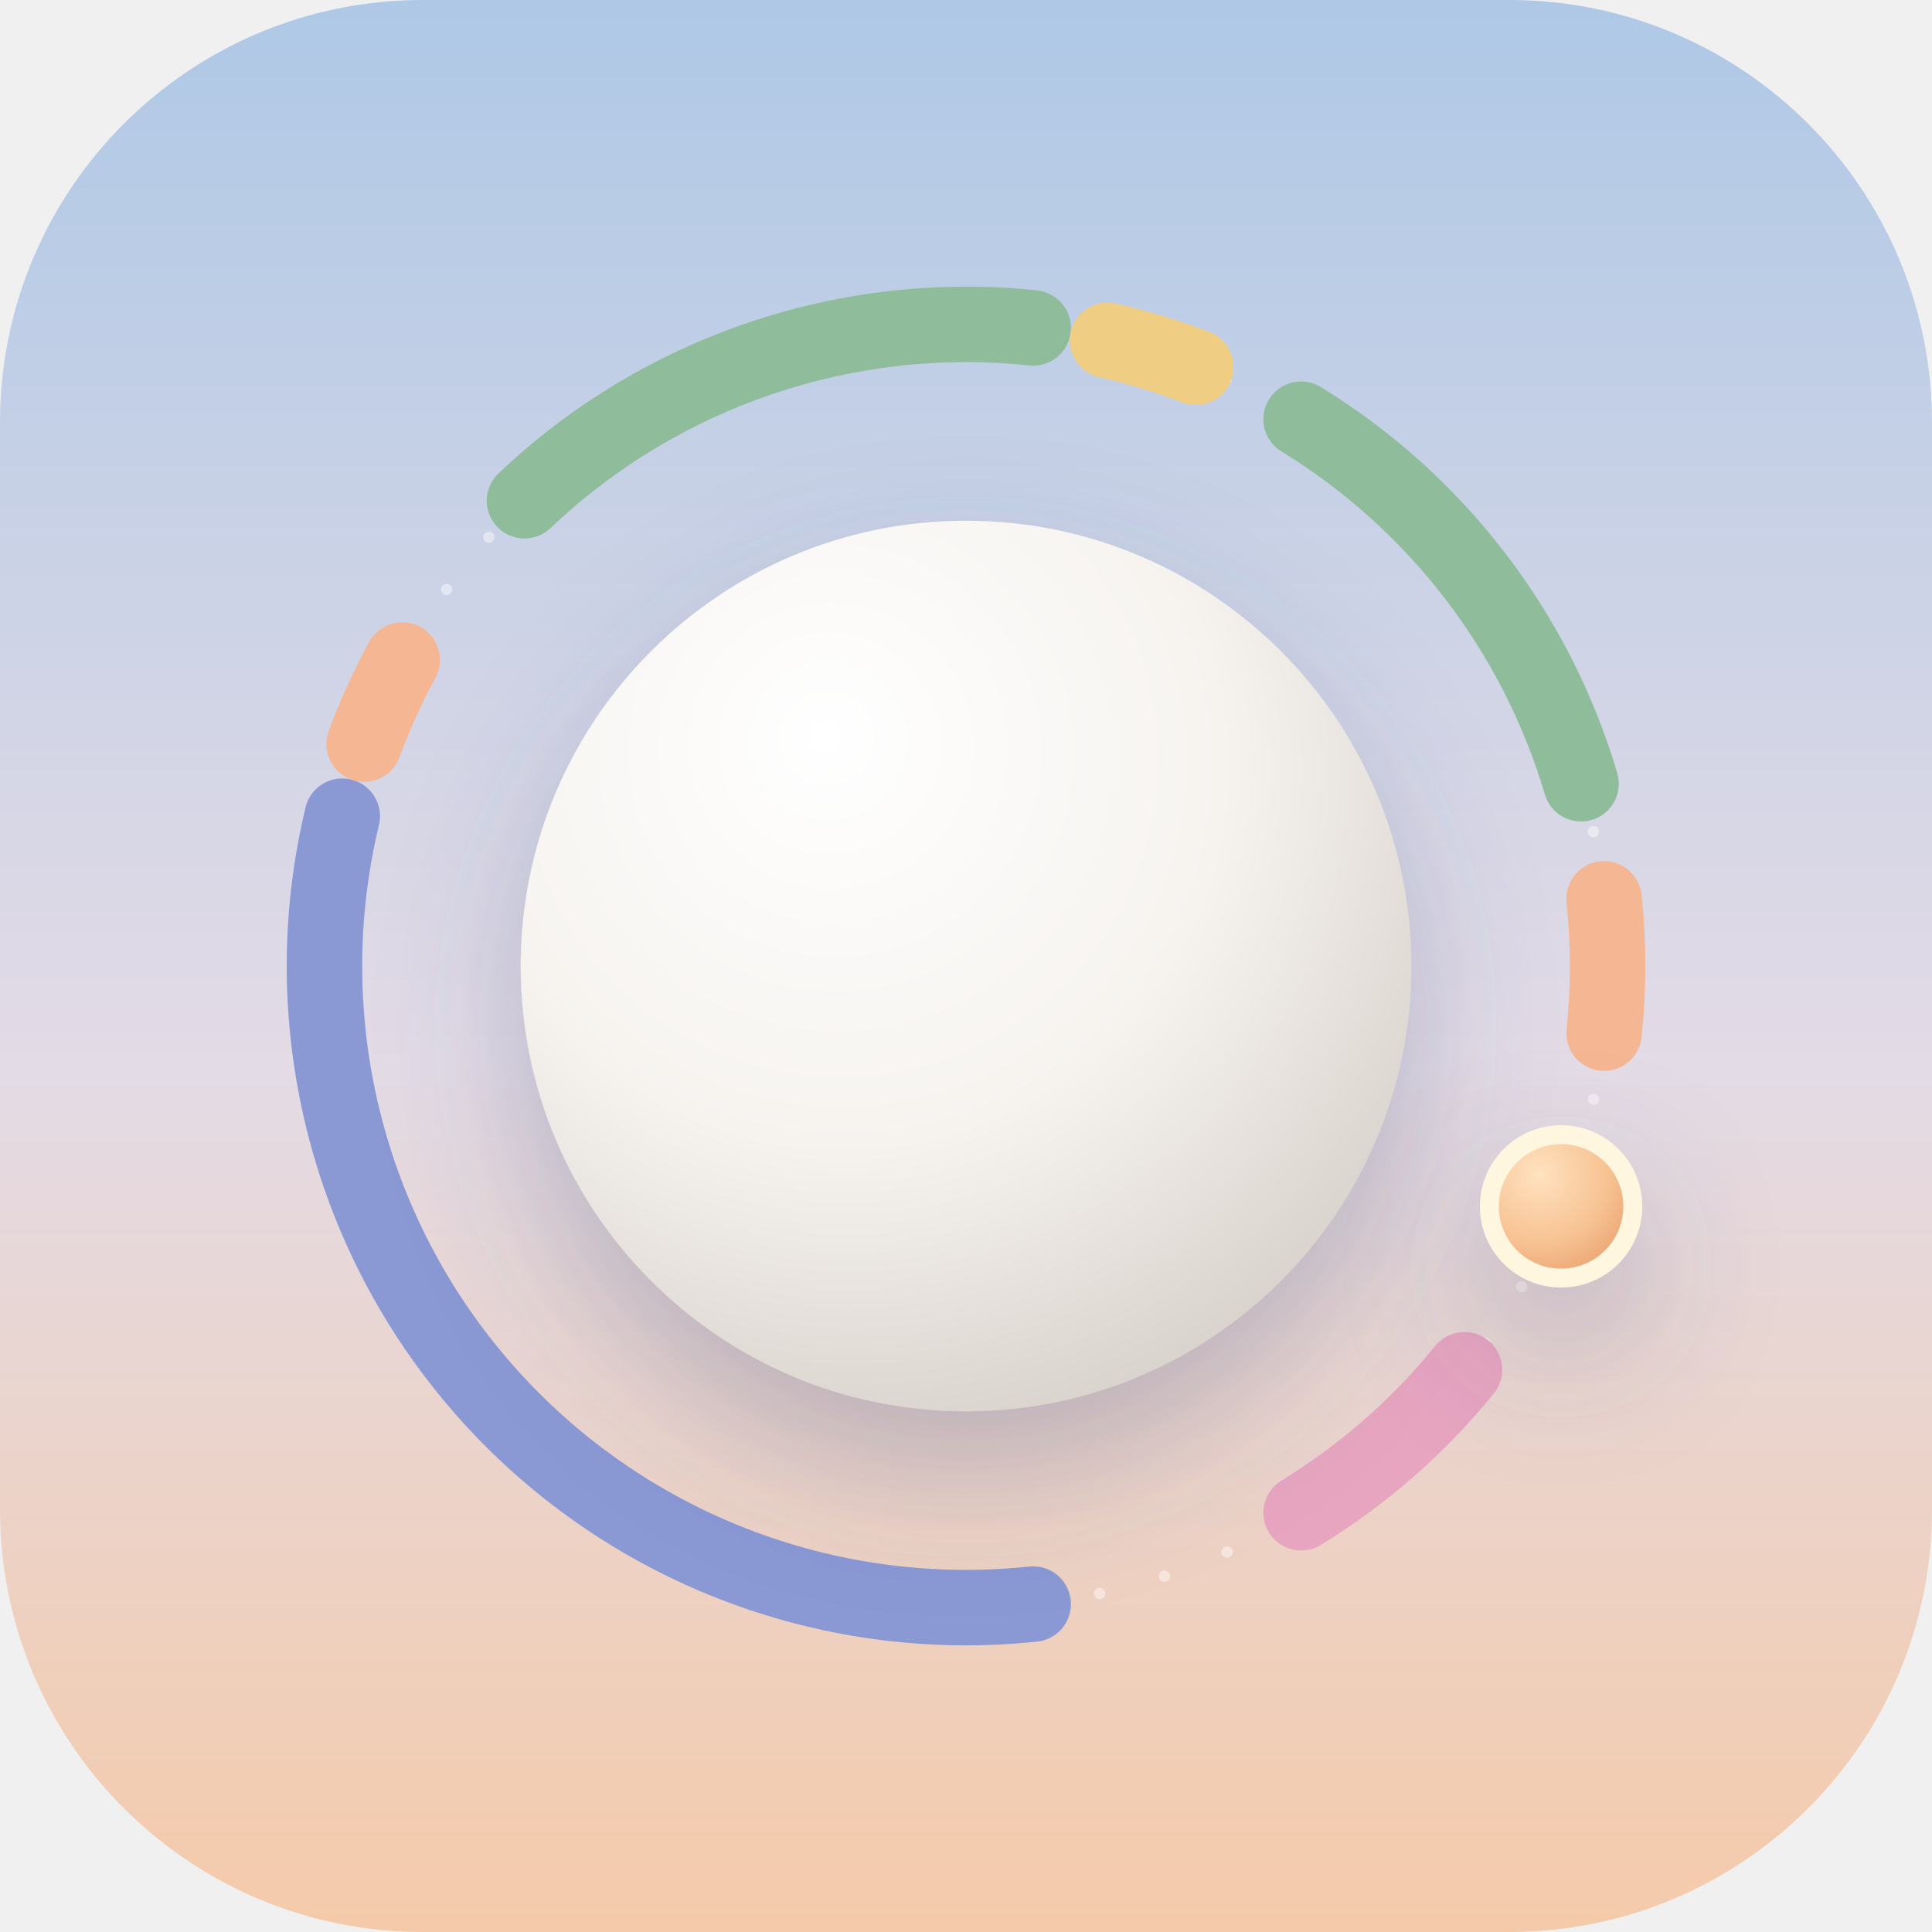
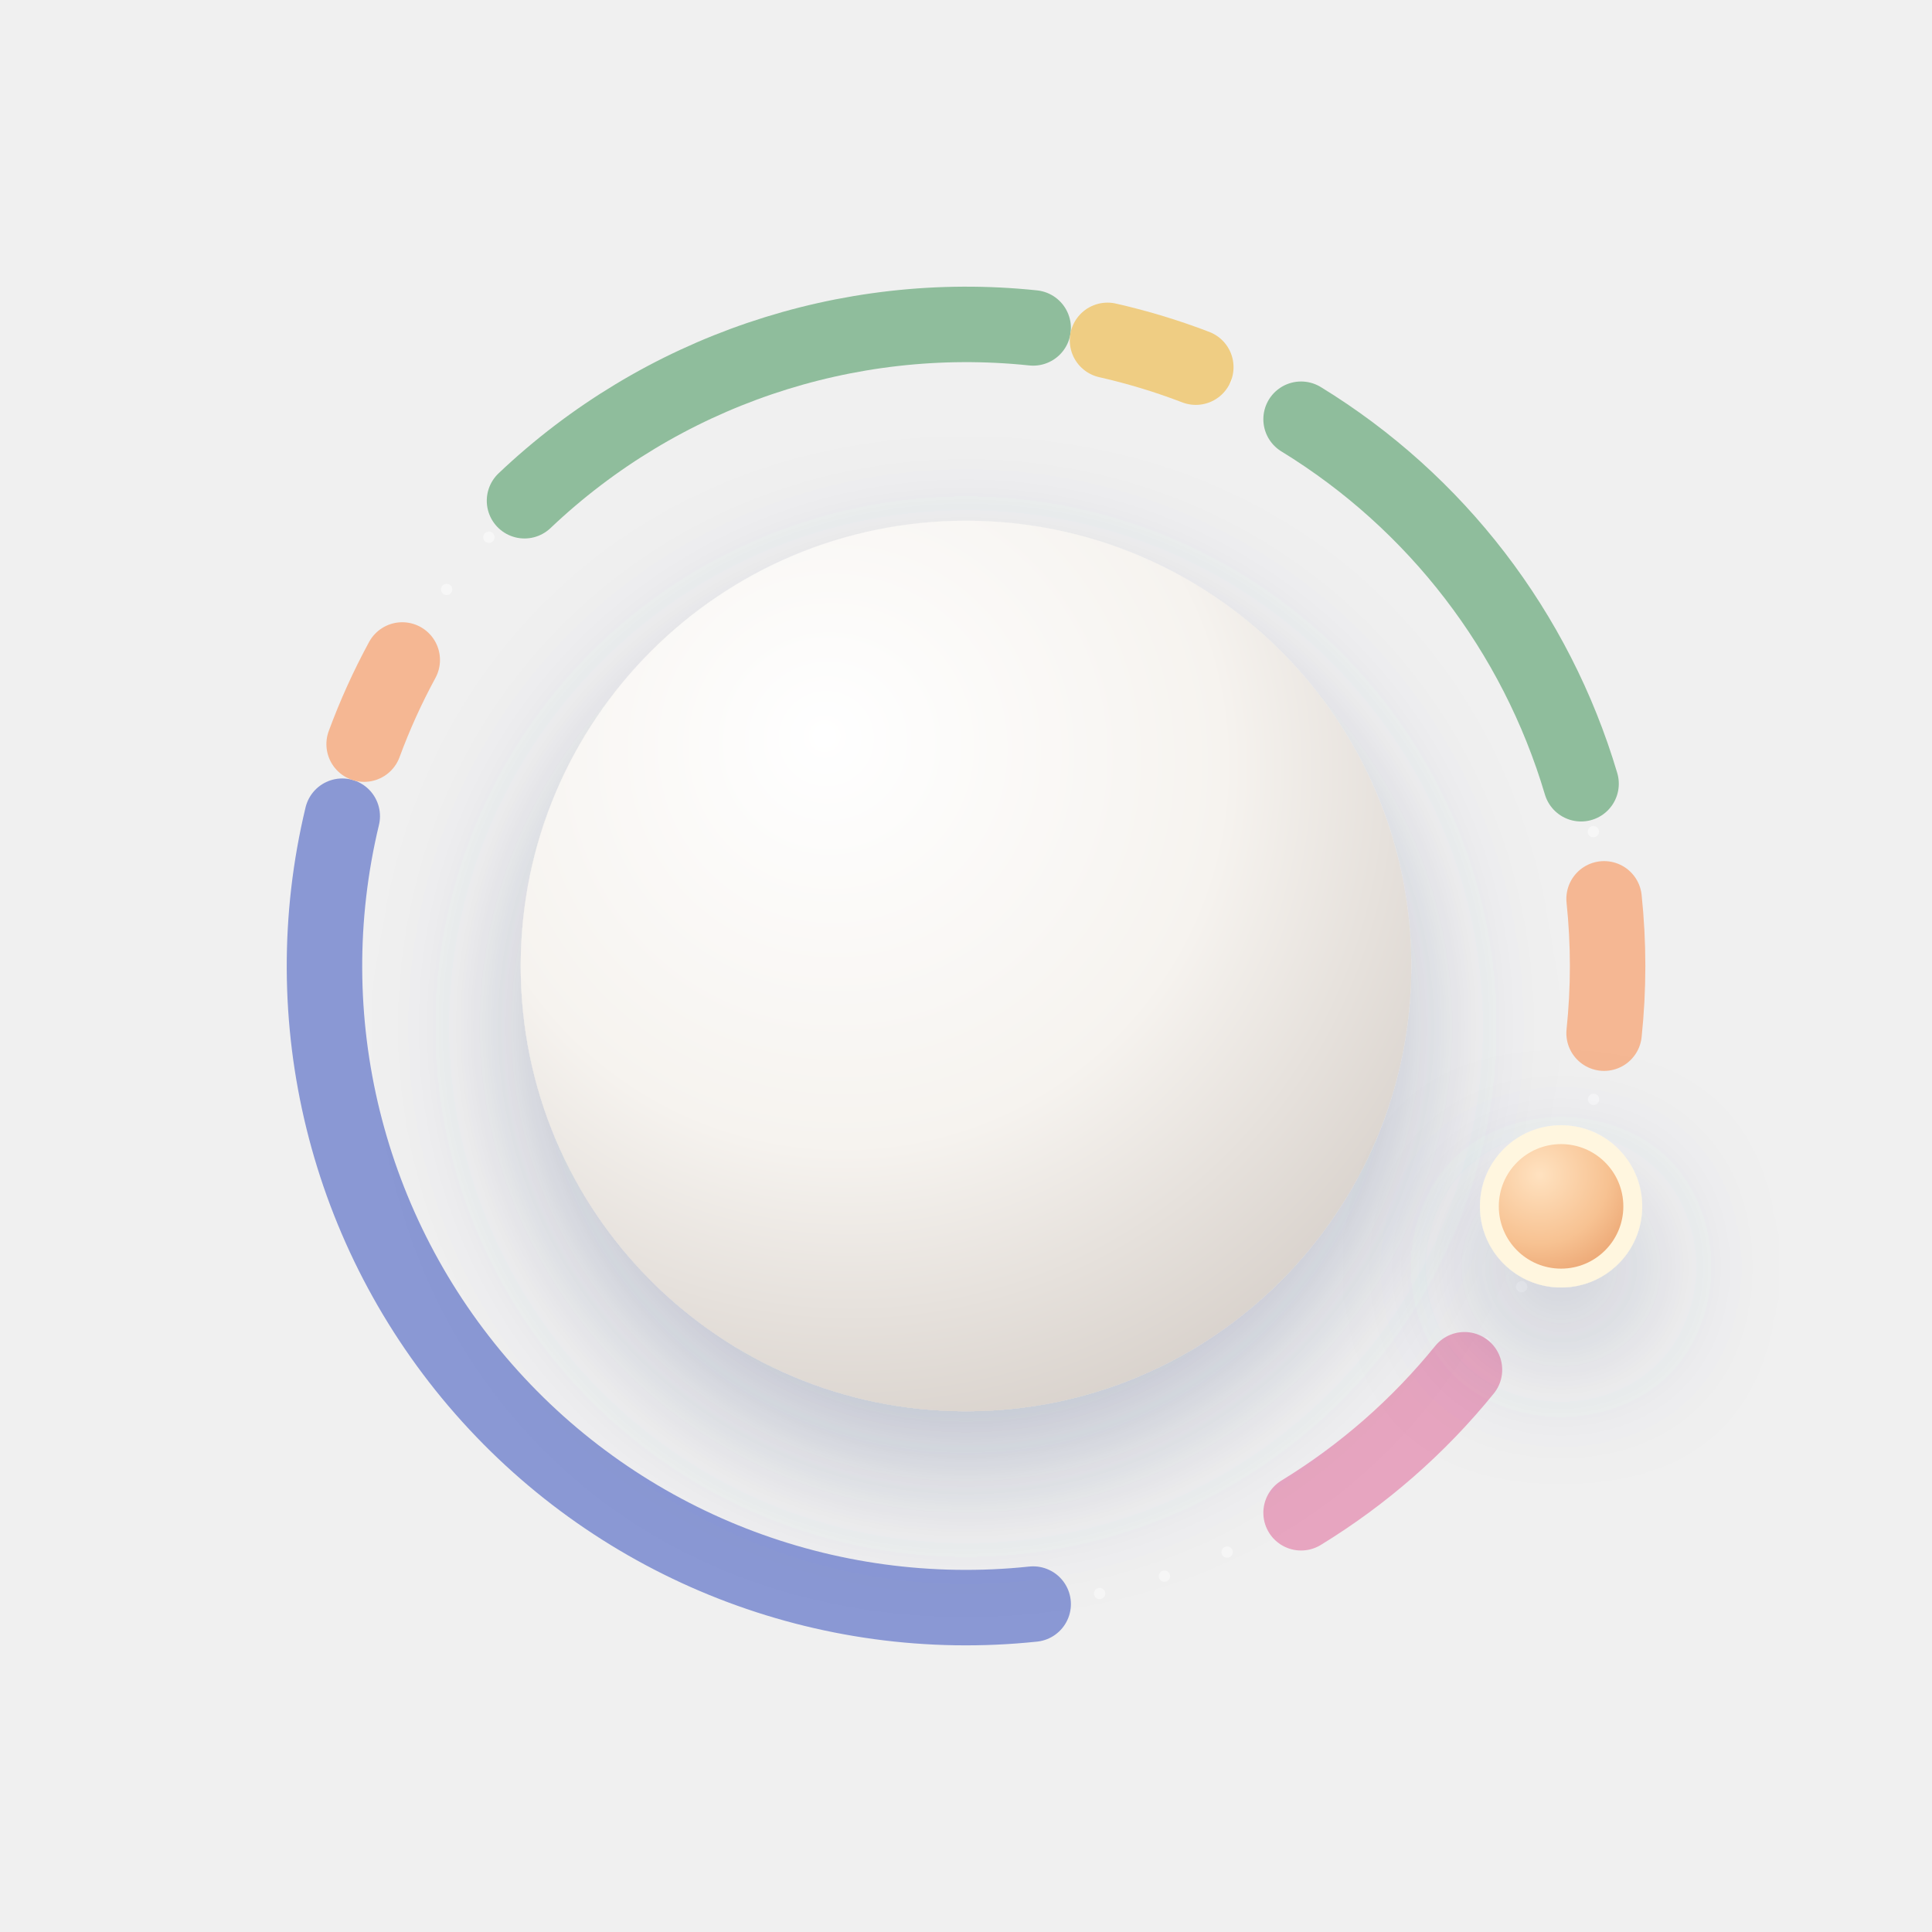
<svg xmlns="http://www.w3.org/2000/svg" viewBox="0 0 512 512" role="img" aria-labelledby="title">
  <defs>
    <linearGradient id="sky" x1="0" y1="0" x2="0" y2="1">
      <stop offset="0" stop-color="#aec8e6" />
      <stop offset=".55" stop-color="#e3dbe6" />
      <stop offset="1" stop-color="#f5caa9" />
    </linearGradient>
    <radialGradient id="orb" cx="38%" cy="30%" r="78%" fx="34%" fy="24%">
      <stop offset="0" stop-color="#ffffff" />
      <stop offset=".55" stop-color="#f6f3ef" />
      <stop offset="1" stop-color="#d6cfc9" />
    </radialGradient>
    <radialGradient id="sat" cx="35%" cy="28%" r="80%">
      <stop offset="0" stop-color="#ffe2c0" />
      <stop offset=".6" stop-color="#f7c292" />
      <stop offset="1" stop-color="#e9a06d" />
    </radialGradient>
    <filter id="sh" filterUnits="userSpaceOnUse" x="0" y="0" width="512" height="512">
      <feDropShadow dx="0" dy="16" stdDeviation="18" flood-color="#46557f" flood-opacity=".28" />
    </filter>
  </defs>
-   <rect width="512" height="512" rx="112" fill="url(#sky)" />
  <g transform="translate(256 256) scale(1) translate(-256 -256)">
    <circle cx="256" cy="256" r="170" fill="none" stroke="#ffffff" stroke-opacity=".45" stroke-width="3" stroke-dasharray="0 17.8" stroke-linecap="round" />
    <g fill="none" stroke-width="20" stroke-linecap="round">
      <path d="M273.8 425.1A170 170 0 0 1 90.7 216.3" stroke="#8a98d4" />
      <path d="M96.5 197.2A170 170 0 0 1 106.6 174.9" stroke="#f5b793" />
      <path d="M139.0 132.7A170 170 0 0 1 273.8 86.9" stroke="#8fbd9c" />
      <path d="M293.5 90.2A170 170 0 0 1 316.9 97.3" stroke="#efcd83" />
      <path d="M344.8 111.1A170 170 0 0 1 419.0 207.7" stroke="#8fbd9c" />
      <path d="M425.1 238.2A170 170 0 0 1 425.1 273.8" stroke="#f5b793" />
      <path d="M388.1 363.0A170 170 0 0 1 344.8 400.9" stroke="#e7a5c0" />
    </g>
    <circle cx="256" cy="256" r="118" fill="url(#orb)" filter="url(#sh)" />
    <circle cx="413.7" cy="319.7" r="19" fill="url(#sat)" stroke="#fff6df" stroke-width="5" filter="url(#sh)" />
  </g>
</svg>
